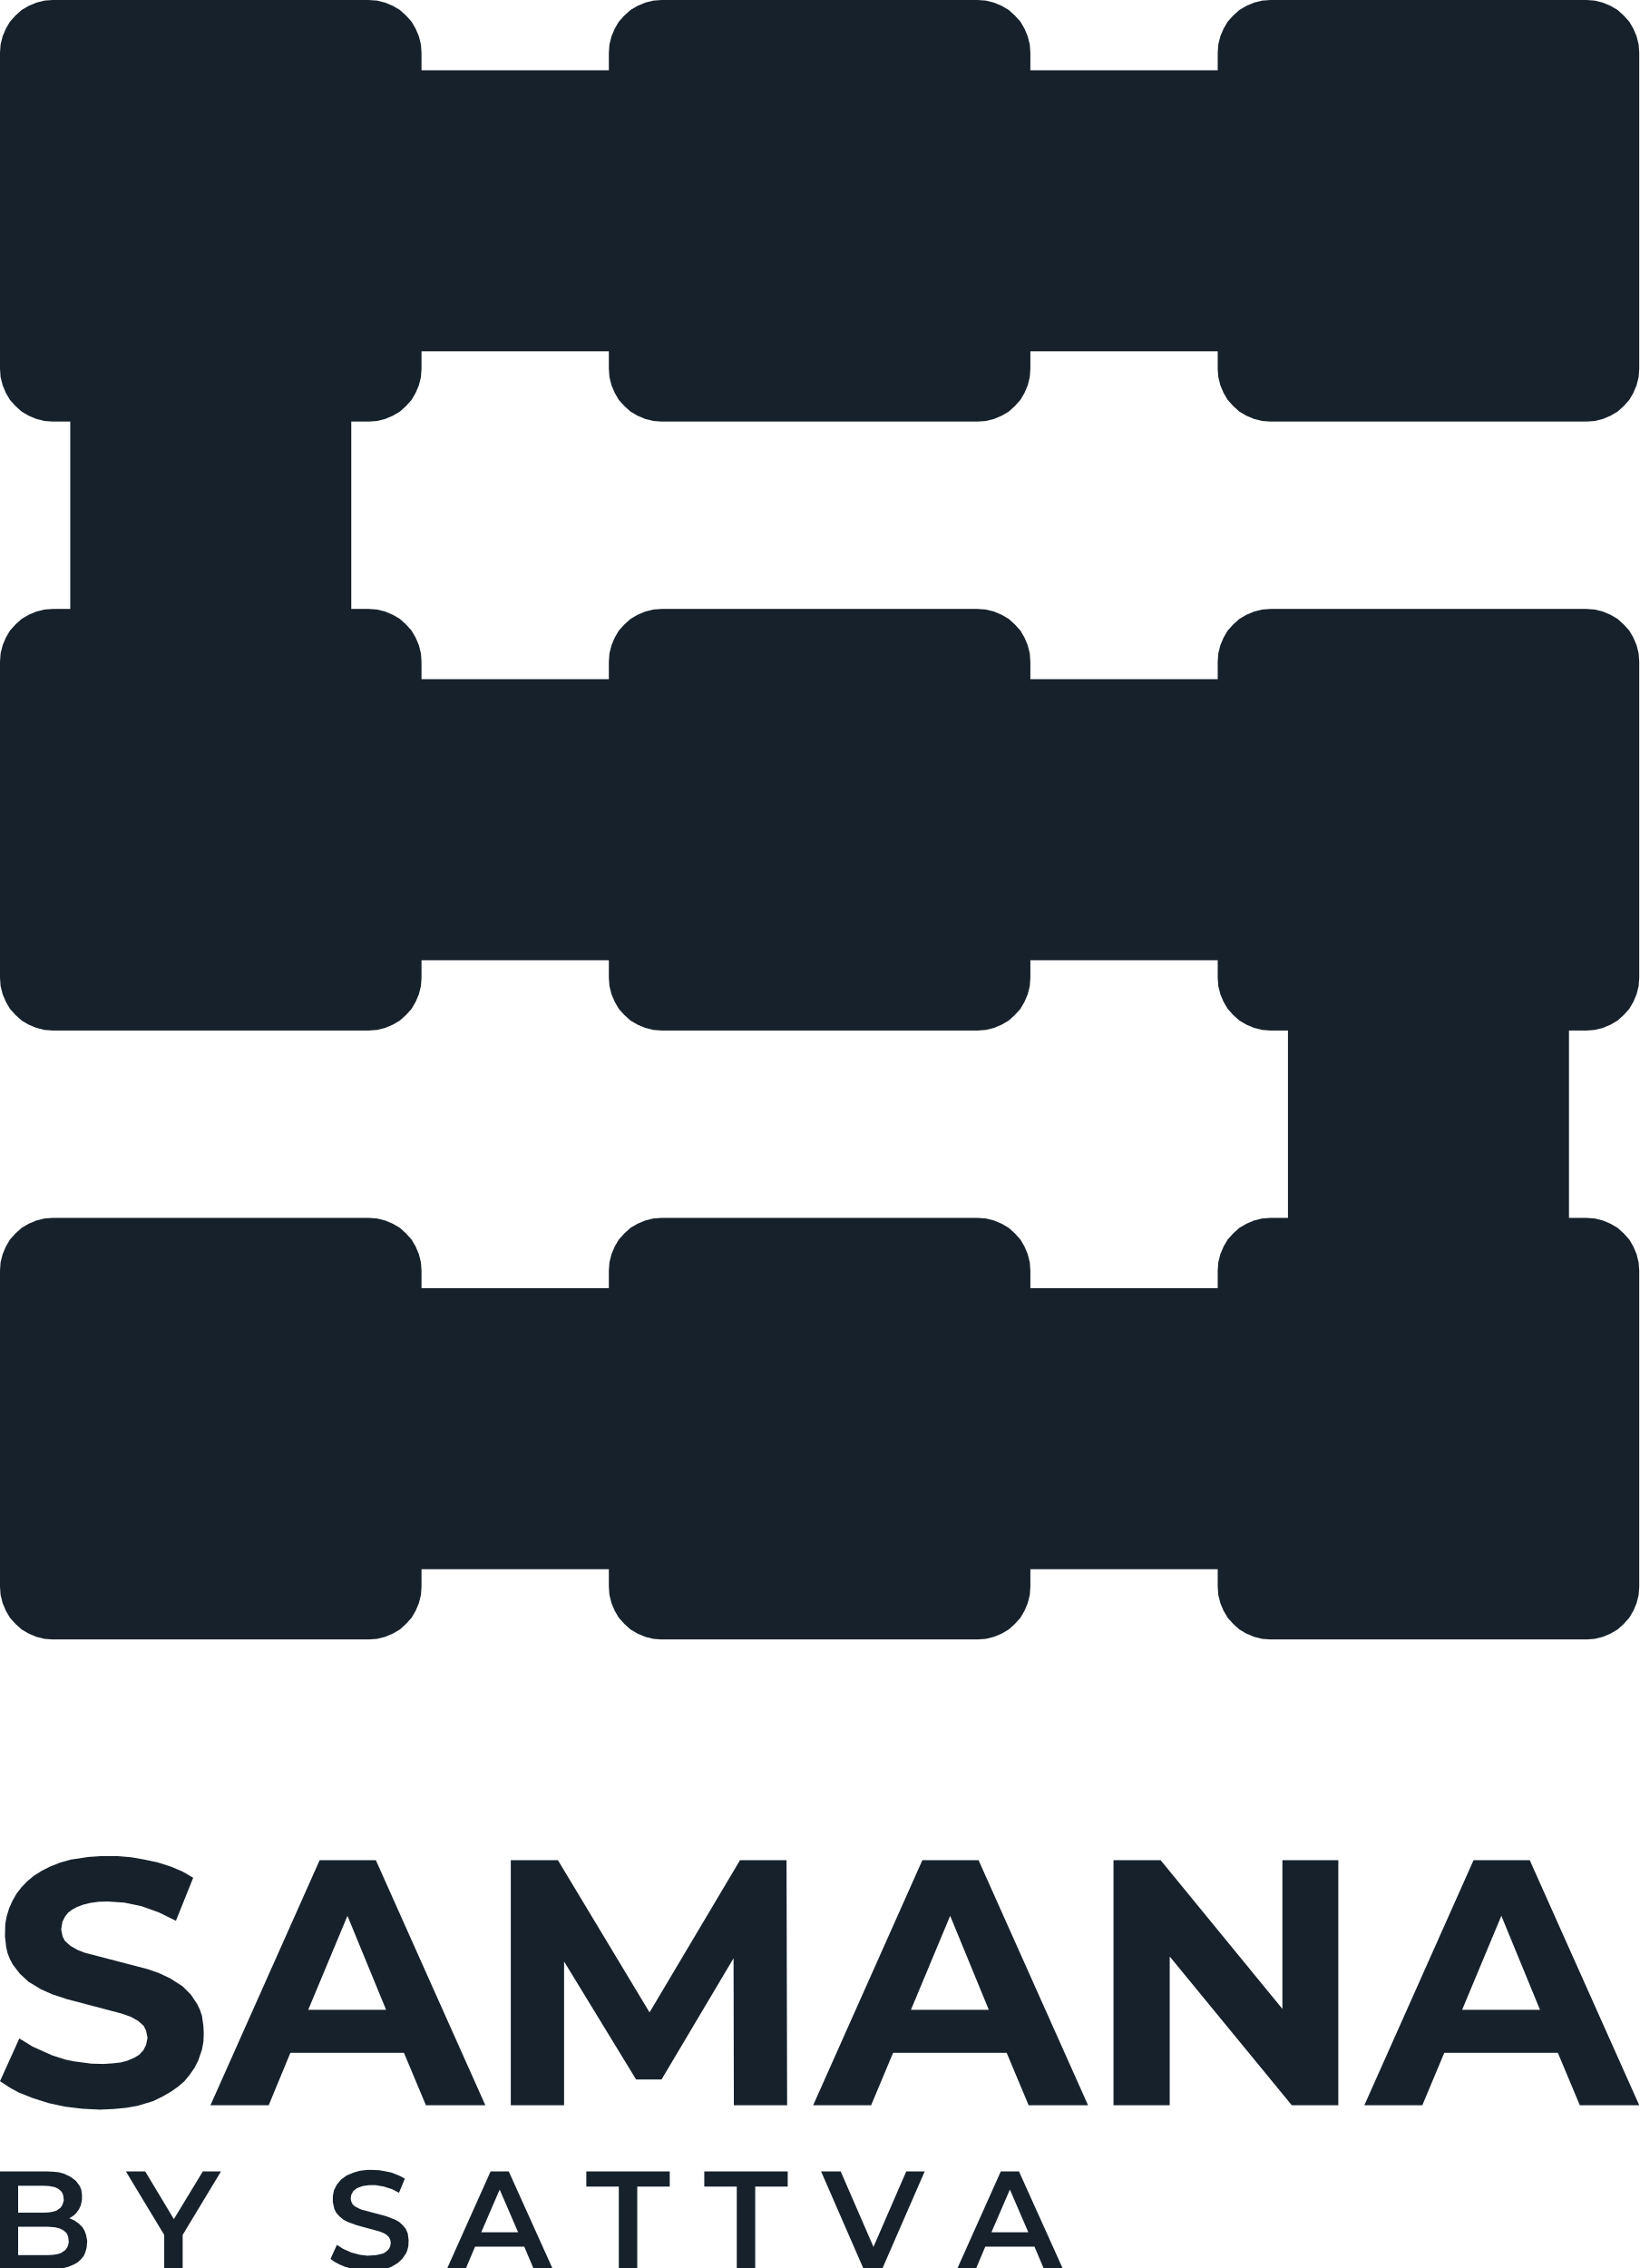
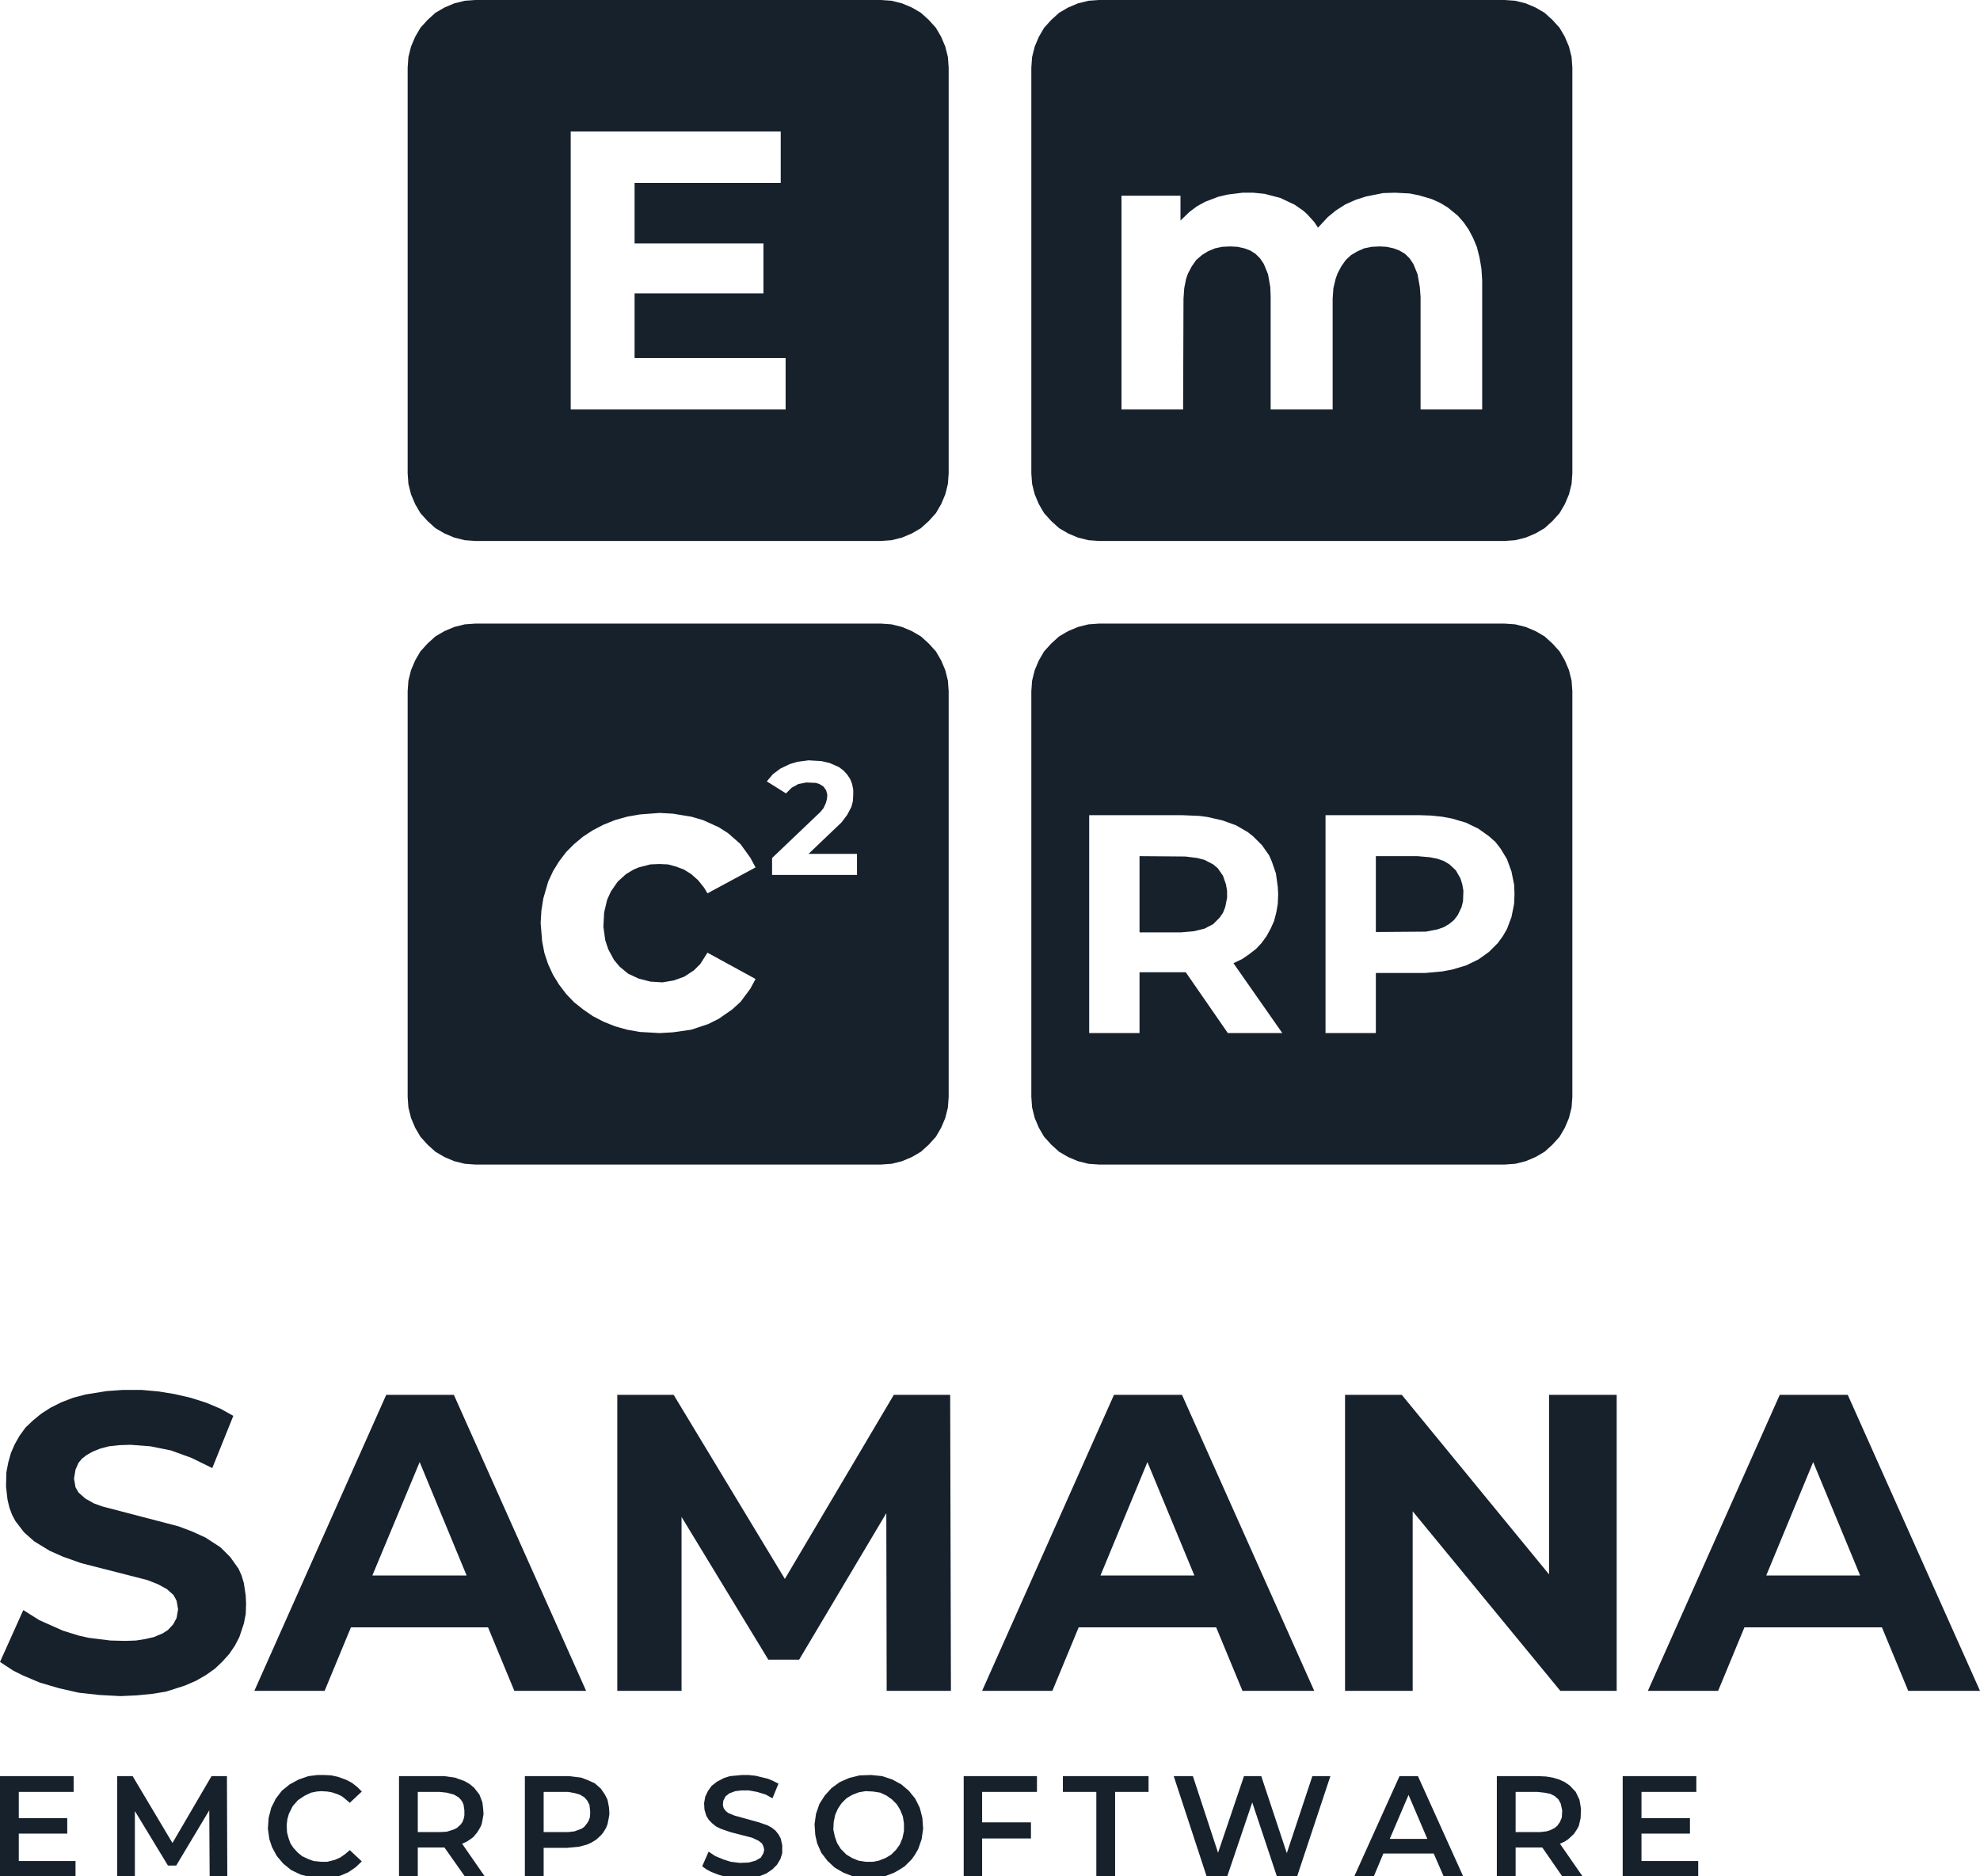
- <svg xmlns="http://www.w3.org/2000/svg" viewBox="0 0 560.0 774.7" role="img" aria-label="Samana by Sattva">
-   <path fill="#16212c" fill-rule="evenodd" d="M9.8 2L7.4 3.4L5.3 5.3L3.4 7.4L2 9.8L0.9 12.4L0.2 15.2L0 18L0 126L0.2 128.8L0.9 131.6L2 134.2L3.4 136.6L5.3 138.7L7.4 140.6L9.8 142L12.4 143.1L15.2 143.8L18 144L24 144L24 208L18 208L15.2 208.2L12.4 208.9L9.8 210L7.4 211.4L5.3 213.3L3.4 215.4L2 217.8L0.9 220.4L0.2 223.2L0 226L0 334L0.2 336.8L0.9 339.6L2 342.2L3.4 344.6L5.3 346.7L7.4 348.6L9.8 350L12.4 351.1L15.2 351.8L18 352L126 352L128.8 351.8L131.6 351.1L134.2 350L136.6 348.6L138.7 346.7L140.6 344.6L142 342.2L143.1 339.6L143.8 336.8L144 334L144 328L208 328L208 334L208.2 336.8L208.9 339.6L210 342.2L211.4 344.6L213.3 346.7L215.4 348.6L217.8 350L220.4 351.1L223.2 351.8L226 352L334 352L336.8 351.8L339.6 351.1L342.2 350L344.6 348.6L346.7 346.7L348.6 344.6L350 342.2L351.1 339.6L351.8 336.8L352 334L352 328L416 328L416 334L416.2 336.8L416.9 339.6L418 342.2L419.4 344.6L421.3 346.7L423.4 348.6L425.8 350L428.4 351.1L431.2 351.8L434 352L440 352L440 416L434 416L431.2 416.2L428.4 416.9L425.8 418L423.4 419.4L421.3 421.3L419.4 423.4L418 425.8L416.9 428.4L416.2 431.2L416 434L416 440L352 440L352 434L351.8 431.2L351.1 428.4L350 425.8L348.6 423.4L346.7 421.3L344.6 419.4L342.2 418L339.6 416.9L336.8 416.2L334 416L226 416L223.2 416.2L220.4 416.9L217.8 418L215.4 419.4L213.3 421.3L211.4 423.4L210 425.8L208.9 428.4L208.2 431.2L208 434L208 440L144 440L144 434L143.8 431.2L143.1 428.4L142 425.8L140.6 423.4L138.7 421.3L136.6 419.4L134.2 418L131.6 416.9L128.8 416.2L126 416L18 416L15.2 416.2L12.4 416.9L9.8 418L7.4 419.4L5.3 421.3L3.4 423.4L2 425.8L0.9 428.4L0.2 431.2L0 434L0 542L0.2 544.8L0.9 547.6L2 550.2L3.4 552.6L5.3 554.7L7.4 556.6L9.8 558L12.4 559.1L15.2 559.8L18 560L126 560L128.8 559.8L131.6 559.1L134.2 558L136.6 556.6L138.7 554.7L140.6 552.6L142 550.2L143.1 547.6L143.8 544.8L144 542L144 536L208 536L208 542L208.2 544.8L208.9 547.6L210 550.2L211.4 552.6L213.3 554.7L215.4 556.6L217.8 558L220.4 559.1L223.2 559.8L226 560L334 560L336.8 559.8L339.6 559.1L342.2 558L344.6 556.6L346.7 554.7L348.6 552.6L350 550.2L351.1 547.6L351.8 544.8L352 542L352 536L416 536L416 542L416.2 544.8L416.9 547.6L418 550.2L419.4 552.6L421.3 554.7L423.4 556.6L425.8 558L428.4 559.1L431.2 559.8L434 560L542 560L544.8 559.8L547.6 559.1L550.2 558L552.6 556.6L554.7 554.7L556.6 552.6L558 550.2L559.1 547.6L559.8 544.8L560 542L560 434L559.8 431.2L559.1 428.4L558 425.8L556.6 423.4L554.7 421.3L552.6 419.4L550.2 418L547.6 416.9L544.8 416.2L542 416L536 416L536 352L542 352L544.8 351.8L547.6 351.1L550.2 350L552.6 348.6L554.7 346.7L556.6 344.6L558 342.2L559.1 339.6L559.8 336.8L560 334L560 226L559.8 223.2L559.1 220.4L558 217.8L556.6 215.4L554.7 213.3L552.6 211.4L550.2 210L547.6 208.9L544.8 208.2L542 208L434 208L431.2 208.2L428.4 208.9L425.8 210L423.4 211.4L421.3 213.3L419.4 215.4L418 217.8L416.9 220.4L416.2 223.2L416 226L416 232L352 232L352 226L351.8 223.2L351.1 220.4L350 217.8L348.6 215.4L346.7 213.3L344.6 211.4L342.2 210L339.6 208.9L336.8 208.2L334 208L226 208L223.2 208.2L220.4 208.9L217.8 210L215.4 211.4L213.3 213.3L211.4 215.4L210 217.8L208.9 220.4L208.2 223.2L208 226L208 232L144 232L144 226L143.8 223.2L143.1 220.4L142 217.8L140.6 215.4L138.7 213.3L136.6 211.4L134.2 210L131.6 208.9L128.8 208.2L126 208L120 208L120 144L126 144L128.8 143.8L131.6 143.1L134.2 142L136.6 140.6L138.7 138.7L140.6 136.6L142 134.2L143.1 131.6L143.8 128.8L144 126L144 120L208 120L208 126L208.2 128.8L208.9 131.6L210 134.2L211.4 136.6L213.3 138.7L215.4 140.6L217.8 142L220.4 143.1L223.2 143.8L226 144L334 144L336.8 143.8L339.6 143.1L342.2 142L344.6 140.6L346.7 138.7L348.6 136.6L350 134.2L351.1 131.6L351.8 128.8L352 126L352 120L416 120L416 126L416.2 128.8L416.9 131.6L418 134.2L419.4 136.6L421.3 138.7L423.4 140.6L425.8 142L428.4 143.1L431.2 143.8L434 144L542 144L544.8 143.8L547.6 143.1L550.2 142L552.6 140.6L554.7 138.7L556.6 136.6L558 134.2L559.1 131.6L559.8 128.8L560 126L560 18L559.8 15.2L559.1 12.4L558 9.8L556.6 7.4L554.7 5.3L552.6 3.4L550.2 2L547.6 0.9L544.8 0.2L542 0L434 0L431.2 0.2L428.4 0.9L425.8 2L423.4 3.4L421.3 5.3L419.4 7.4L418 9.8L416.9 12.4L416.2 15.2L416 18L416 24L352 24L352 18L351.8 15.2L351.1 12.4L350 9.8L348.6 7.4L346.7 5.3L344.6 3.4L342.2 2L339.6 0.9L336.8 0.2L334 0L226 0L223.2 0.2L220.4 0.9L217.8 2L215.4 3.4L213.3 5.3L211.4 7.4L210 9.8L208.9 12.4L208.2 15.2L208 18L208 24L144 24L144 18L143.8 15.2L143.1 12.4L142 9.8L140.6 7.4L138.7 5.3L136.6 3.4L134.2 2L131.6 0.9L128.8 0.2L126 0L18 0L15.2 0.2L12.4 0.9Z" />
-   <path fill="#16212c" fill-rule="evenodd" d="M38.7 720.4L43 720L47 719.3L52.3 717.7L55.4 716.2L58.2 714.6L60.8 712.8L63 710.9L64.8 708.7L66.4 706.4L67.7 703.9L69 700.1L69.5 697.4L69.6 694.6L69.5 692.1L69 688.6L68.3 686.5L67.4 684.6L65.2 681.3L62.4 678.5L58.2 675.8L54.4 674L50.4 672.6L28.9 667L26.6 666.1L24.1 664.7L22.2 663L21.4 661.5L20.9 659.1L21.3 656.5L22.2 654.7L23.2 653.4L24.6 652.3L26.3 651.4L28.4 650.6L30.8 650L33.7 649.6L36.8 649.5L42.5 649.9L48.3 651.1L54.2 653.2L60.1 656.1L66 641.4L62.4 639.3L58.4 637.6L54 636.2L49.4 635.2L44.8 634.4L40.1 634L34.6 634L30.2 634.3L24.2 635.2L20.6 636.2L17.3 637.5L14.3 639L11.6 640.7L9.3 642.6L7.3 644.7L5.6 646.9L4.2 649.4L3.1 651.9L2.3 654.5L1.8 657.2L1.7 661.4L2.1 665L2.6 667.2L3.4 669.2L4.4 671.1L6.8 674.2L9.7 676.9L14 679.5L17.8 681.2L23 682.9L41.6 687.8L44.7 688.9L47.2 690.3L49.1 692L49.9 693.6L50.4 696.1L49.9 698.5L49 700.3L47.5 701.9L46 702.8L43.5 703.9L41.2 704.5L38.5 704.8L35.3 705L31.2 704.9L25.2 704.1L22.3 703.5L17.9 702.1L11.2 699.1L6.6 696.3L0 710.9L3.7 713.3L6.5 714.8L11.3 716.7L16.7 718.4L22.3 719.6L28.1 720.3L34.1 720.6ZM99.2 701.2L138 701.2L145.5 719.1L165.8 719.1L128.4 635.4L109.2 635.4L71.9 719.1L91.8 719.1ZM118.7 654.4L131.9 686.5L105.3 686.5ZM217.3 710.3L226 710.3L250.6 668.9L250.7 719.1L268.9 719.1L268.7 635.4L252.8 635.4L221.9 687.4L190.6 635.4L174.5 635.4L174.5 719.1L192.7 719.1L192.7 670ZM297.6 719.1L305.1 701.2L343.9 701.2L351.4 719.1L371.7 719.1L334.3 635.4L315.1 635.4L277.8 719.1ZM311.2 686.5L324.6 654.4L337.8 686.5ZM441.3 719.1L457.2 719.1L457.2 635.4L438.1 635.4L438.1 686.2L396.5 635.4L380.4 635.4L380.4 719.1L399.6 719.1L399.6 668.3ZM493.4 701.2L532.2 701.2L539.7 719.1L560 719.1L522.6 635.4L503.4 635.4L466.1 719.1L485.9 719.1ZM512.9 654.4L526.1 686.5L499.5 686.5Z" />
-   <path fill="#16212c" fill-rule="evenodd" d="M17.9 775.1L21.3 774.8L23.3 774.3L25 773.6L26.5 772.8L27.7 771.7L28.6 770.6L29.2 769.2L29.6 767.7L29.8 765.5L29.4 763.4L28.9 762L28.2 760.8L26.9 759.5L25.3 758.4L23.7 757.7L25 756.9L26 756L27 754.6L27.6 753.3L28 751.4L28 749.6L27.8 748.1L27.3 746.8L26 745L24.2 743.6L21.9 742.5L20.1 742L18 741.8L15.7 741.7L0 741.7L0 775.2ZM16.3 760.6L18.8 760.8L20.4 761.2L21.6 761.8L22.6 762.6L23 763.3L23.3 764.1L23.5 765.9L23.3 766.8L23 767.6L22.3 768.6L20.8 769.6L19.9 769.9L18.2 770.2L16.3 770.3L6.2 770.3L6.2 760.6ZM15 746.6L16.8 746.7L18.8 747.1L20 747.7L20.9 748.5L21.3 749.1L21.6 749.9L21.8 751.6L21.3 753.2L20.7 754.1L19.3 755.1L17.9 755.5L16.8 755.7L15 755.8L6.2 755.8L6.2 746.6ZM75.5 741.7L69.3 741.7L59.4 758L49.6 741.7L43 741.7L56.1 763.4L56.1 775.2L62.4 775.2L62.4 763.4ZM128.7 775.5L131.8 775L133.7 774.3L135.9 773L137.5 771.5L138.7 769.7L139.1 768.8L139.5 767.3L139.6 765.2L139.3 762.9L138.6 761.3L137.6 760.1L136.4 759L135 758.2L131.9 757L123.3 754.7L121.3 753.7L120.5 753L120 752L119.8 750.9L120 749.7L120.7 748.4L122 747.4L123.9 746.7L126.1 746.4L128.4 746.4L131.2 746.9L134 747.8L136.3 749L138.3 744.2L136.9 743.4L135.3 742.7L133.7 742.1L131.3 741.6L129.5 741.3L127.1 741.2L125.3 741.2L122.9 741.5L120.8 742.1L118.4 743.1L116.5 744.5L115.1 746.2L114.1 748.1L113.7 750.1L113.7 752.2L114.2 754.5L114.9 755.9L116 757.1L117.2 758.1L118.6 758.9L121.9 760.1L129.6 762.2L130.9 762.7L132 763.3L132.8 764.1L133.3 765L133.5 766.1L133.3 767.3L132.9 768.1L132.4 768.7L131.5 769.4L130.7 769.8L128.5 770.3L125.5 770.5L123 770.2L120 769.4L117.3 768.2L115.1 766.8L112.9 771.6L114.3 772.6L116 773.5L117.9 774.3L120 774.9L122.3 775.4L124.5 775.6ZM162.3 767.4L179.1 767.4L182.4 775.2L188.9 775.2L173.8 741.7L167.6 741.7L152.6 775.2L159 775.2ZM170.7 747.9L177 762.5L164.4 762.5ZM228.8 746.9L228.8 741.7L200.3 741.7L200.3 746.9L211.4 746.9L211.4 775.2L217.7 775.2L217.7 746.9ZM269.1 746.9L269.1 741.7L240.6 741.7L240.6 746.9L251.7 746.9L251.7 775.2L258 775.2L258 746.9ZM309.6 741.7L298.4 767.5L287.2 741.7L280.5 741.7L295.1 775.2L301.3 775.2L315.9 741.7ZM336.6 767.4L353.4 767.4L356.7 775.2L363.2 775.2L348.1 741.7L341.9 741.7L326.9 775.2L333.3 775.2ZM345 747.9L351.3 762.5L338.7 762.5Z" />
+ <svg xmlns="http://www.w3.org/2000/svg" viewBox="0 0 527.0 499.2" role="img" aria-label="Samana, EMCRP software">
+   <g transform="translate(108.5 0.0)">
+     <path fill="#16212c" fill-rule="evenodd" d="M12.4 0.9L9.8 2L7.4 3.4L5.3 5.3L3.4 7.4L2 9.8L0.9 12.4L0.2 15.2L0 18L0 126L0.2 128.8L0.9 131.6L2 134.2L3.4 136.6L5.3 138.7L7.4 140.6L9.8 142L12.4 143.1L15.2 143.8L18 144L126 144L128.8 143.8L131.6 143.1L134.2 142L136.6 140.6L138.7 138.7L140.6 136.6L142 134.2L143.1 131.6L143.8 128.8L144 126L144 18L143.8 15.2L143.1 12.4L142 9.8L140.6 7.4L138.7 5.3L136.6 3.4L134.2 2L131.6 0.9L128.8 0.2L126 0L18 0L15.2 0.2ZM43.4 109L43.4 35L99.3 35L99.3 48.7L60.4 48.7L60.4 64.8L94.7 64.8L94.7 78.1L60.4 78.1L60.4 95.3L100.6 95.3L100.6 109ZM178.4 0.9L175.8 2L173.4 3.4L171.3 5.3L169.4 7.4L168 9.8L166.9 12.4L166.2 15.2L166 18L166 126L166.2 128.8L166.9 131.6L168 134.2L169.4 136.6L171.3 138.7L173.4 140.6L175.8 142L178.4 143.1L181.2 143.8L184 144L292 144L294.8 143.8L297.6 143.1L300.2 142L302.6 140.6L304.7 138.7L306.6 136.6L308 134.2L309.1 131.6L309.8 128.8L310 126L310 18L309.8 15.2L309.1 12.4L308 9.8L306.6 7.4L304.7 5.3L302.6 3.4L300.2 2L297.6 0.9L294.8 0.2L292 0L184 0L181.2 0.2ZM206.5 79.5L206.4 109L190 109L190 52.1L205.7 52.1L205.7 58.7L208.1 56.4L210.1 54.9L212.3 53.7L215.7 52.4L218.2 51.8L222.2 51.3L225.1 51.3L228.1 51.6L232.3 52.7L236.1 54.5L238.4 56.1L239.4 57L241.3 59.1L242.3 60.6L244.9 57.8L247.1 56L249.6 54.4L252.3 53.2L255.1 52.3L259.6 51.4L262.8 51.3L266.7 51.5L269.2 52L272.6 53L274.8 54L276.8 55.2L279.5 57.4L281 59.1L282.4 61.1L283.6 63.4L284.6 65.8L285.3 68.6L285.8 71.5L286 74.7L286 109L269.6 109L269.6 79L269.4 76.4L268.8 73L267.7 70.3L266.7 68.8L265.5 67.6L264 66.7L262.4 66.1L260.6 65.7L258.7 65.6L256.6 65.7L254.6 66.1L252.8 66.9L251.1 67.9L249.7 69.2L248.5 70.9L247.5 72.8L247 74.2L246.4 76.7L246.2 79.5L246.2 109L229.7 109L229.7 79L229.6 76.4L229 73L227.9 70.3L226.9 68.8L225.7 67.6L224.3 66.7L222.7 66.1L220.9 65.7L218.9 65.6L216.8 65.7L214.9 66.1L213 66.9L211.4 67.9L209.9 69.2L208.7 70.9L207.7 72.8L207.2 74.2L206.7 76.7ZM12.4 166.9L9.8 168L7.4 169.4L5.3 171.3L3.4 173.4L2 175.8L0.9 178.4L0.2 181.2L0 184L0 292L0.2 294.8L0.9 297.6L2 300.2L3.4 302.6L5.3 304.7L7.4 306.6L9.8 308L12.4 309.1L15.2 309.8L18 310L126 310L128.8 309.8L131.6 309.1L134.2 308L136.6 306.6L138.7 304.7L140.6 302.6L142 300.2L143.1 297.6L143.8 294.8L144 292L144 184L143.8 181.2L143.1 178.4L142 175.8L140.6 173.4L138.7 171.3L136.6 169.4L134.2 168L131.6 166.9L128.8 166.2L126 166L18 166L15.2 166.2ZM119.6 227.3L119.6 232.9L97 232.9L97 228.4L109.9 216.1L110.7 215.1L111.3 213.8L111.6 212.7L111.7 211.6L111.4 210.4L110.7 209.4L109.6 208.7L108.6 208.4L106.1 208.3L104 208.7L102.2 209.7L100.7 211.2L95.6 208L97.2 206.1L99.2 204.6L101.7 203.4L103.7 202.8L106.7 202.4L110.1 202.6L112.3 203.1L114.8 204.2L116 205.1L117 206.2L117.8 207.4L118.3 208.7L118.6 210.2L118.6 211.6L118.5 213.3L118.1 214.8L117 216.9L115.5 218.9L106.7 227.3ZM70.6 274.8L67.1 275L61.8 274.7L58.4 274.1L55.2 273.2L52.2 272L49.3 270.5L46.7 268.7L44.3 266.8L42.2 264.6L40.3 262.1L38.7 259.5L37.4 256.7L36.4 253.7L35.8 250.6L35.4 245.7L35.6 242.4L36.1 239.2L37.4 234.7L38.7 231.9L40.3 229.3L42.2 226.8L44.3 224.7L46.7 222.7L49.3 221L52.2 219.5L55.2 218.3L58.4 217.4L61.8 216.8L67.1 216.4L70.6 216.6L75.5 217.4L78.6 218.3L82.8 220.2L85.3 221.8L88.6 224.7L91.2 228.3L92.6 230.9L79.8 237.8L78.9 236.3L77.3 234.3L75.5 232.7L73.6 231.5L71.5 230.7L69.3 230.1L67 230L64.6 230.1L61.5 230.9L60.1 231.5L58.1 232.7L55.9 234.7L54.1 237.3L53.1 239.5L52.3 242.9L52.1 246.7L52.6 250.3L53.4 252.7L54.9 255.5L56.4 257.3L58.7 259.2L61.5 260.5L64.6 261.3L67.8 261.5L70.8 261L73.6 260L76.2 258.3L77.9 256.6L79.8 253.6L92.6 260.6L91.2 263.2L88.6 266.7L86.4 268.7L82.8 271.2L80 272.6L75.5 274.1ZM178.4 166.9L175.8 168L173.4 169.4L171.3 171.3L169.4 173.4L168 175.8L166.9 178.4L166.2 181.2L166 184L166 292L166.2 294.8L166.9 297.6L168 300.2L169.4 302.6L171.3 304.7L173.4 306.6L175.8 308L178.4 309.1L181.2 309.8L184 310L292 310L294.8 309.8L297.6 309.1L300.2 308L302.6 306.6L304.7 304.7L306.6 302.6L308 300.2L309.1 297.6L309.8 294.8L310 292L310 184L309.8 181.2L309.1 178.4L308 175.8L306.6 173.4L304.7 171.3L302.6 169.4L300.2 168L297.6 166.9L294.8 166.2L292 166L184 166L181.2 166.2ZM194.8 275L181.4 275L181.4 217L206.2 217L210.8 217.2L213 217.5L216.9 218.4L220.5 219.7L223.6 221.5L225 222.6L227.4 225L229.3 227.7L230 229.3L231.1 232.5L231.6 236.1L231.7 238L231.6 240.6L231.2 242.9L230.6 245.2L229.7 247.2L228.6 249.2L227.3 251L225.8 252.6L224 254L222.1 255.3L219.8 256.4L232.8 275L218.3 275L207.1 258.8L194.8 258.8ZM257.7 259L257.7 275L244.3 275L244.3 217L269.4 217L272.4 217.1L275.3 217.4L278 217.9L281.7 219L285 220.6L287.8 222.6L289.5 224.1L290.9 225.9L292.6 228.7L293.8 232L294.5 235.5L294.6 238L294.5 240.6L293.8 244.1L292.6 247.3L291.5 249.2L290.2 251L287.8 253.4L285 255.4L281.7 257L278 258.1L275.3 258.6L270.9 259ZM194.8 227.9L194.8 248.2L205.8 248.2L209.2 247.9L212.1 247.2L214.4 246L216.1 244.3L217 243L217.6 241.5L218.1 239L218.1 237.1L217.8 235.4L217 233.1L215.6 231.1L214.4 230.1L212.1 228.9L210.2 228.4L207 228ZM268.7 227.9L257.7 227.9L257.7 248.1L271 248L274.1 247.4L275.8 246.8L277.3 245.9L278.5 244.9L279.5 243.6L280.5 241.5L280.9 239.9L281 237.1L280.7 235.4L280.2 233.8L279 231.7L277.3 230.1L275.8 229.2L274.1 228.6L272.1 228.2Z" />
+   </g>
+   <path fill="#16212c" fill-rule="evenodd" d="M36.4 451.3L40.5 450.9L44.2 450.3L49.2 448.7L52.2 447.4L54.8 445.9L57.2 444.2L59.2 442.3L61 440.3L62.5 438.1L63.7 435.8L64.9 432.2L65.4 429.7L65.5 427L65.4 424.7L64.9 421.4L64.3 419.4L63.5 417.6L61.3 414.5L58.7 411.9L54.7 409.3L51.2 407.7L47.5 406.3L27.2 401L25 400.2L22.7 398.9L20.9 397.3L20.1 395.9L19.7 393.6L20.1 391.2L20.9 389.4L21.8 388.3L23.1 387.3L24.7 386.4L26.7 385.6L29 385L31.7 384.7L34.7 384.6L40 385L45.5 386.1L51 388.1L56.5 390.8L62.1 376.9L58.7 375L54.9 373.4L50.8 372.1L46.5 371.1L42.2 370.4L37.8 370L32.6 370L28.4 370.3L22.8 371.2L19.4 372.1L16.3 373.3L13.5 374.7L11 376.3L8.8 378.1L6.8 380L5.2 382.2L3.9 384.5L2.9 386.8L2.2 389.3L1.7 391.9L1.6 395.7L2 399.2L2.5 401.3L3.2 403.2L4.1 404.9L6.4 407.9L9.1 410.3L13.2 412.8L16.8 414.4L21.6 416.1L39.2 420.6L42 421.7L44.4 423L46.2 424.6L47 426.1L47.4 428.4L47 430.7L46.1 432.4L44.7 433.9L43.3 434.8L40.9 435.8L38.7 436.3L36.2 436.7L33.3 436.8L29.4 436.7L23.7 436L21 435.4L16.8 434.1L10.5 431.3L6.2 428.6L0 442.4L3.5 444.7L6.1 446L10.6 447.9L15.7 449.4L21 450.6L26.5 451.2L32.1 451.5ZM93.4 433.2L129.9 433.2L136.9 450.1L156 450.1L120.8 371.3L102.8 371.3L67.7 450.1L86.4 450.1ZM111.7 389.2L124.2 419.4L99.1 419.4ZM204.5 441.8L212.7 441.8L235.9 402.8L236 450.1L253.1 450.1L252.9 371.3L237.9 371.3L208.9 420.3L179.3 371.3L164.3 371.3L164.3 450.1L181.4 450.1L181.4 403.8ZM280.1 450.1L287.1 433.2L323.7 433.2L330.7 450.1L349.8 450.1L314.6 371.3L296.5 371.3L261.4 450.1ZM292.9 419.4L305.4 389.2L317.9 419.4ZM415.3 450.1L430.3 450.1L430.3 371.3L412.3 371.3L412.3 419.1L373.1 371.3L358 371.3L358 450.1L376 450.1L376 402.3ZM464.3 433.2L500.9 433.2L507.9 450.1L527 450.1L491.8 371.3L473.7 371.3L438.6 450.1L457.3 450.1ZM482.6 389.2L495.1 419.4L470.1 419.4Z" />
+   <path fill="#16212c" fill-rule="evenodd" d="M20.1 495.4L5 495.4L5 488.1L17.9 488.1L17.9 484L5 484L5 477L19.6 477L19.6 472.8L0 472.8L0 499.6L20.1 499.6ZM46.9 496.6L55.7 481.9L55.8 499.6L60.5 499.6L60.4 472.8L56.3 472.8L45.9 490.6L35.3 472.8L31.2 472.8L31.2 499.6L35.9 499.6L35.9 482.1L44.7 496.6ZM88.2 499.8L90.6 499.3L92.7 498.4L94.6 497.1L96.3 495.5L93.1 492.5L91.8 493.6L90.5 494.5L89.1 495.1L87.1 495.6L85.5 495.6L83.5 495.4L82.1 494.9L80.4 494.1L79.3 493.2L78.1 491.9L77.3 490.7L76.8 489.3L76.4 487.8L76.3 485.8L76.5 484.2L76.9 482.8L77.9 480.8L79.3 479.2L81.1 478L82.8 477.2L84.3 476.9L85.5 476.8L87.1 476.9L88.3 477.1L89.8 477.6L90.9 478.1L91.8 478.8L93.1 479.9L96.3 476.9L95.1 475.7L93.7 474.6L92.2 473.8L90 473L88.2 472.6L86.3 472.5L84.5 472.5L82.1 472.8L79.5 473.7L77.1 475L75 476.7L73.4 478.8L72.2 481.2L71.5 483.9L71.3 486.8L71.7 489.6L72.4 491.7L73.7 494.1L75.4 496.1L77.5 497.8L80 499L82.7 499.7L85.6 500ZM111.2 499.6L111.2 491.8L118.3 491.8L123.8 499.6L129.1 499.6L123 490.8L124.3 490.2L125.2 489.6L126 489L127 487.8L127.8 486.5L128.2 485.6L128.4 484.6L128.7 482.9L128.6 481.5L128.4 479.8L127.6 477.7L126.2 475.9L125 474.9L123.6 474.1L121.1 473.2L118.3 472.8L106.2 472.8L106.2 499.6ZM111.2 477L117 477L118.9 477.2L120.8 477.7L122 478.4L122.6 479L123.1 479.7L123.4 480.5L123.6 481.9L123.6 483.3L123.4 484.2L123.1 485L122.6 485.7L121.6 486.6L120.8 487L118.9 487.6L117 487.7L111.2 487.7ZM150.8 491.9L154.1 491.6L156.3 491L157.4 490.5L158.7 489.7L159.9 488.6L160.5 487.9L161.3 486.6L161.7 485.6L162 484.1L162.2 482.9L162.1 481.2L161.9 480.1L161.7 479.1L161 477.7L159.9 476.1L158.3 474.7L156.3 473.8L154.7 473.2L151.5 472.8L139.7 472.8L139.7 499.6L144.7 499.6L144.7 491.9ZM151.2 477L152.9 477.3L154.3 477.7L155.5 478.4L156.3 479.3L156.9 480.5L157.1 482.4L157 483.8L156.7 484.6L156.3 485.3L155.5 486.3L154.8 486.8L152.9 487.5L151.2 487.7L144.7 487.7L144.7 477ZM200.2 499.8L202 499.5L204 498.7L205.6 497.6L206.8 496.4L207.7 494.9L208.2 493.3L208.2 491.2L207.8 489.4L207.2 488.3L206.4 487.3L205.4 486.5L204.3 485.9L202 485.1L195.5 483.3L193.8 482.6L193.1 482L192.6 481.3L192.4 480.5L192.5 479.4L193.1 478.2L194.1 477.4L195.7 476.8L197.4 476.6L199.3 476.6L201.5 477L203.8 477.7L205.6 478.7L207.2 474.8L205.6 474L204.4 473.5L201.1 472.7L199.2 472.5L197.5 472.5L194.3 472.8L192.7 473.3L190.8 474.3L189.4 475.4L188.4 476.8L187.7 478.3L187.4 480L187.5 481.7L188 483.4L188.7 484.5L189.6 485.4L190.6 486.2L191.8 486.8L194.4 487.7L200.2 489.2L201.9 490L202.8 490.7L203.2 491.5L203.4 492.4L203.2 493.3L202.5 494.5L201.1 495.3L199.3 495.8L196.9 495.9L194.5 495.6L192.6 495L190.4 494.1L188.6 492.9L186.9 496.8L188 497.6L189.3 498.3L191.4 499.1L193.2 499.6L195 499.9L196.8 500ZM232.5 500L235.4 499.5L238 498.5L239.4 497.7L240.8 496.8L242.7 494.9L243.6 493.6L244.4 492.2L245.3 489.6L245.7 486.8L245.5 483.9L244.8 481.2L243.6 478.8L241.9 476.7L239.9 475L237.5 473.7L234.8 472.8L231.9 472.5L228.8 472.6L226 473.3L223.5 474.4L221.3 476L219.5 478L218.1 480.2L217.2 482.8L216.8 485.6L217 488.5L217.5 490.7L218.6 493.2L220.2 495.3L222.1 497.1L224.5 498.5L227.1 499.5L229.4 499.9ZM230.4 495.6L228.5 495.3L226.8 494.6L225.3 493.7L223.8 492.2L222.8 490.6L222.2 488.9L221.8 487L221.9 485L222.3 483.1L223 481.5L224 480L225.3 478.7L226.8 477.8L228.6 477.1L230.4 476.8L232.4 476.9L234.3 477.2L236 478L237.4 479L238.7 480.3L239.6 481.8L240.3 483.5L240.6 485.4L240.6 487.4L240.2 489.3L239.5 491L238.5 492.4L237.2 493.7L235.7 494.6L233.9 495.3L232.4 495.6ZM274.4 489.4L274.4 485.1L261.4 485.1L261.4 477L276 477L276 472.8L256.5 472.8L256.5 499.6L261.4 499.6L261.4 489.4ZM305.7 472.8L282.9 472.8L282.9 477L291.8 477L291.8 499.6L296.8 499.6L296.8 477L305.7 477ZM345.2 499.6L354.1 472.8L349.3 472.8L342.5 493.3L335.7 472.8L331.1 472.8L324.2 493.2L317.5 472.8L312.4 472.8L321.2 499.6L326.6 499.6L333.3 479.8L339.9 499.6ZM381.6 493.4L384.3 499.6L389.5 499.6L377.4 472.8L372.5 472.8L360.4 499.6L365.6 499.6L368.2 493.4ZM379.9 489.5L369.9 489.5L374.9 477.8ZM403.4 491.8L410.5 491.8L415.9 499.6L421.3 499.6L415.2 490.8L416.5 490.2L417.4 489.6L418.9 488.2L419.7 487L420.2 486.1L420.7 484L420.8 481.5L420.4 479.1L419.4 477L417.8 475.3L416.5 474.4L415 473.7L413.3 473.2L411.5 472.9L409.4 472.8L398.4 472.8L398.4 499.6L403.4 499.6ZM409.2 477L411 477.2L412.6 477.5L413.8 478.1L414.8 479L415.4 480.1L415.8 481.9L415.7 483.8L415.2 485L414.5 486L413.8 486.6L412.6 487.2L411.6 487.5L409.9 487.7L403.4 487.7L403.4 477ZM436.9 495.4L436.9 488.1L449.8 488.1L449.8 484L436.9 484L436.9 477L451.5 477L451.5 472.8L431.9 472.8L431.9 499.6L452 499.6L452 495.4Z" />
</svg>
